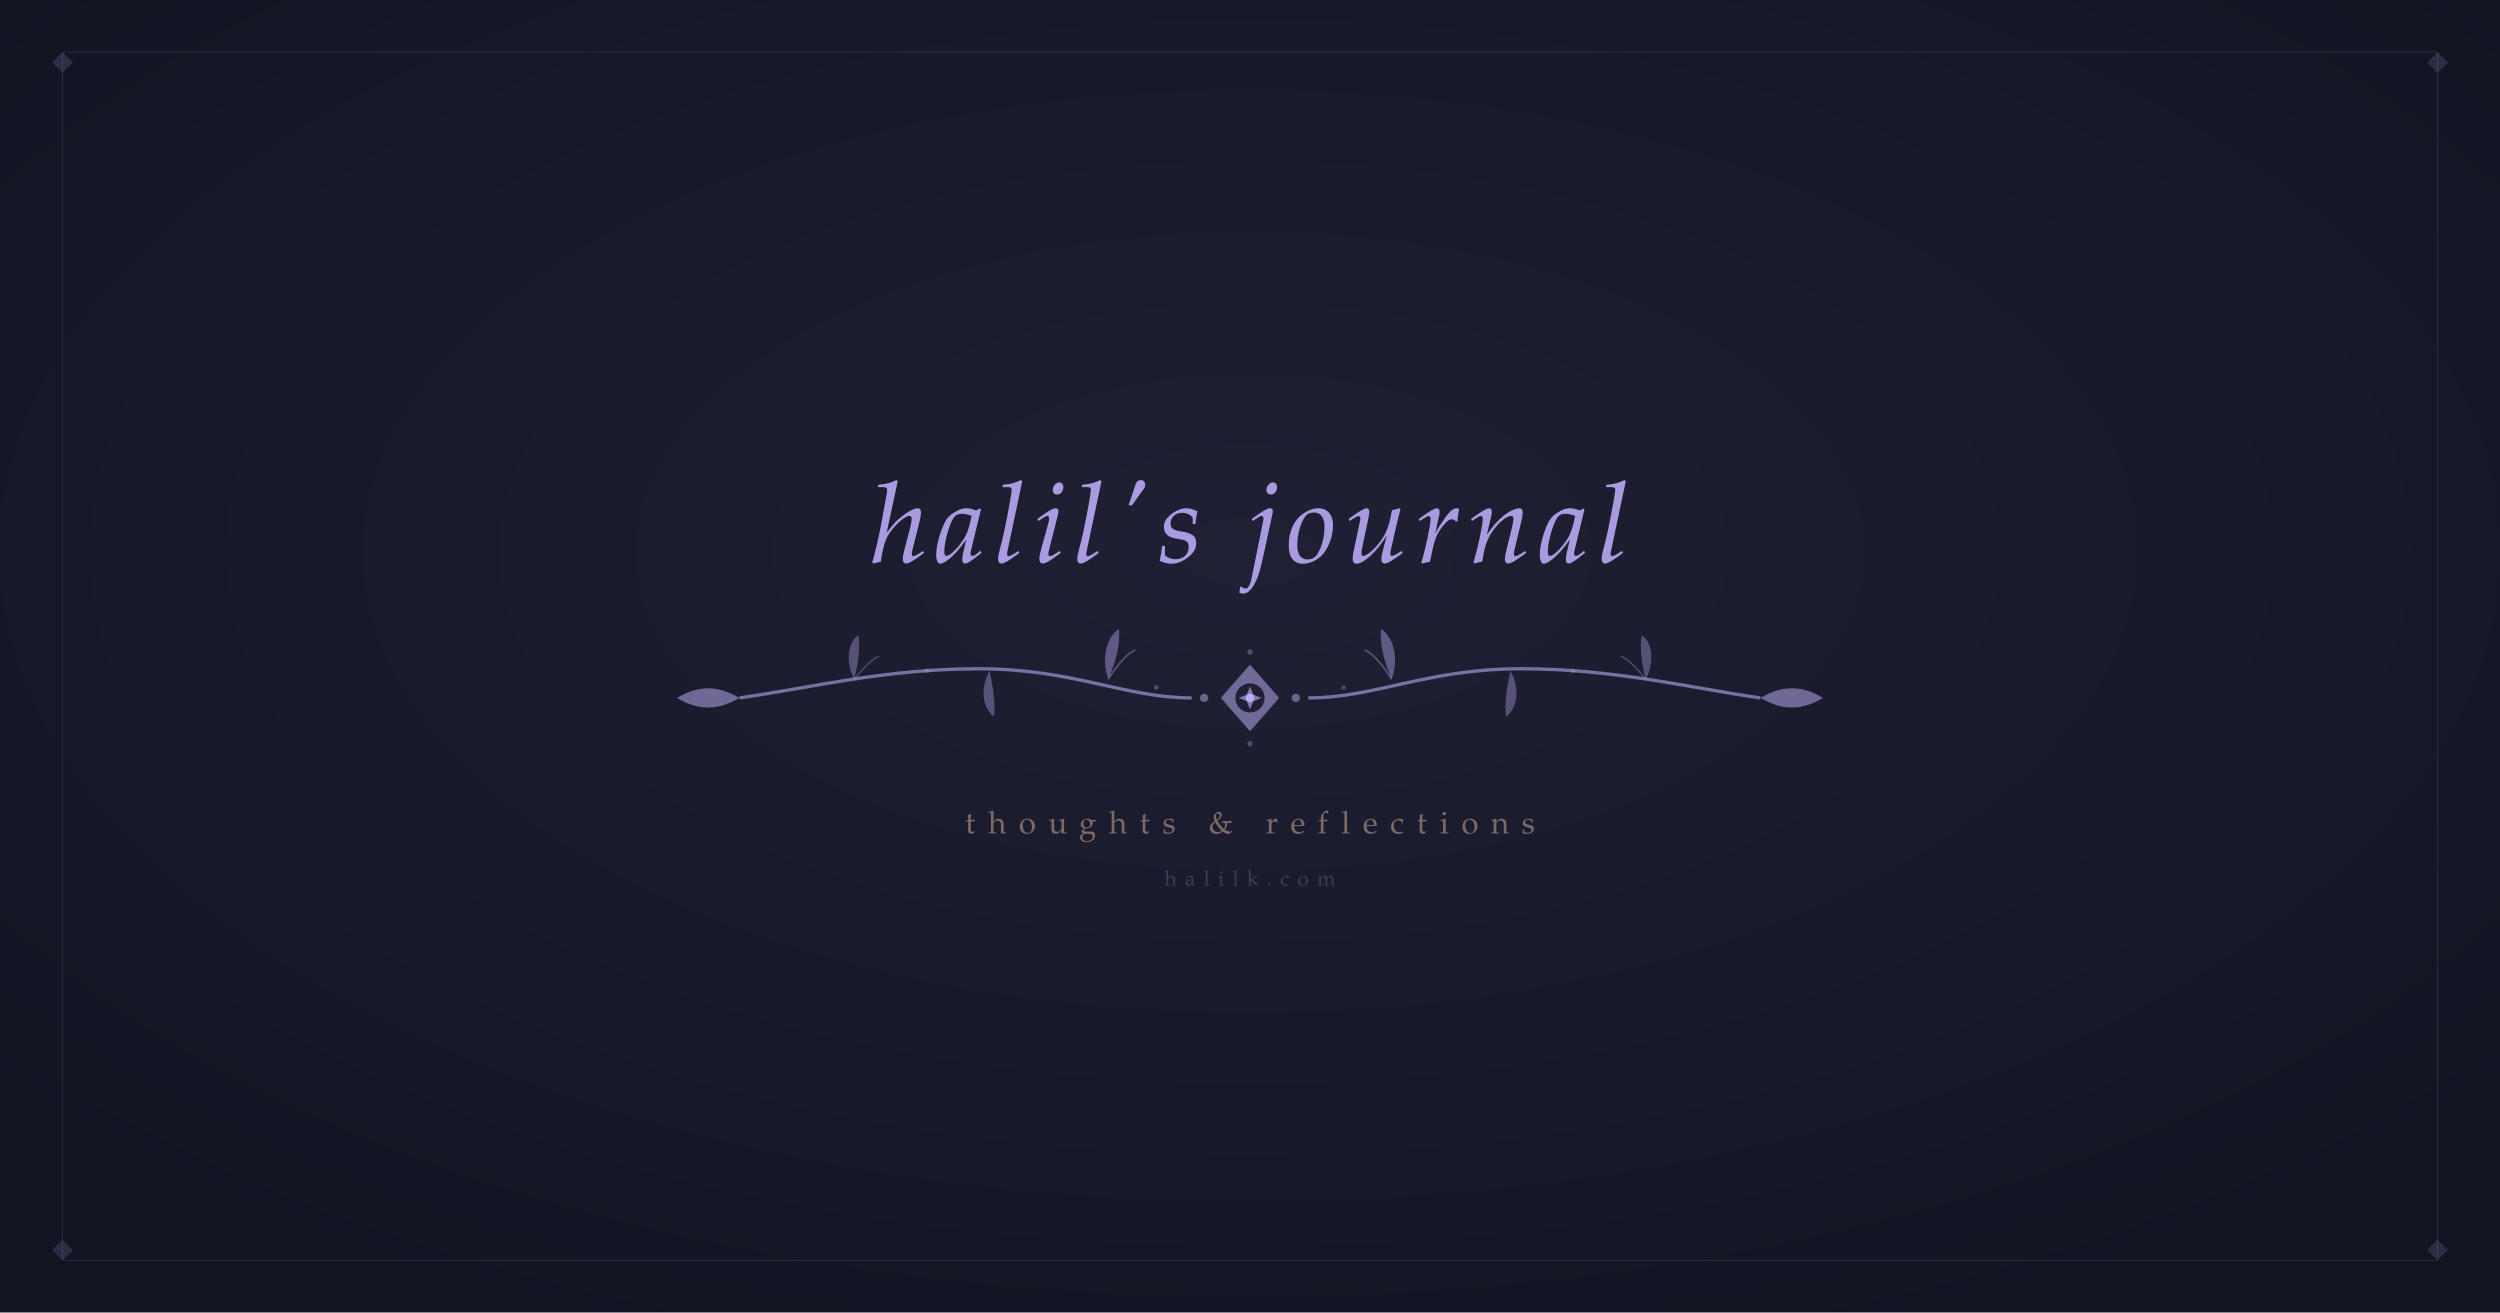
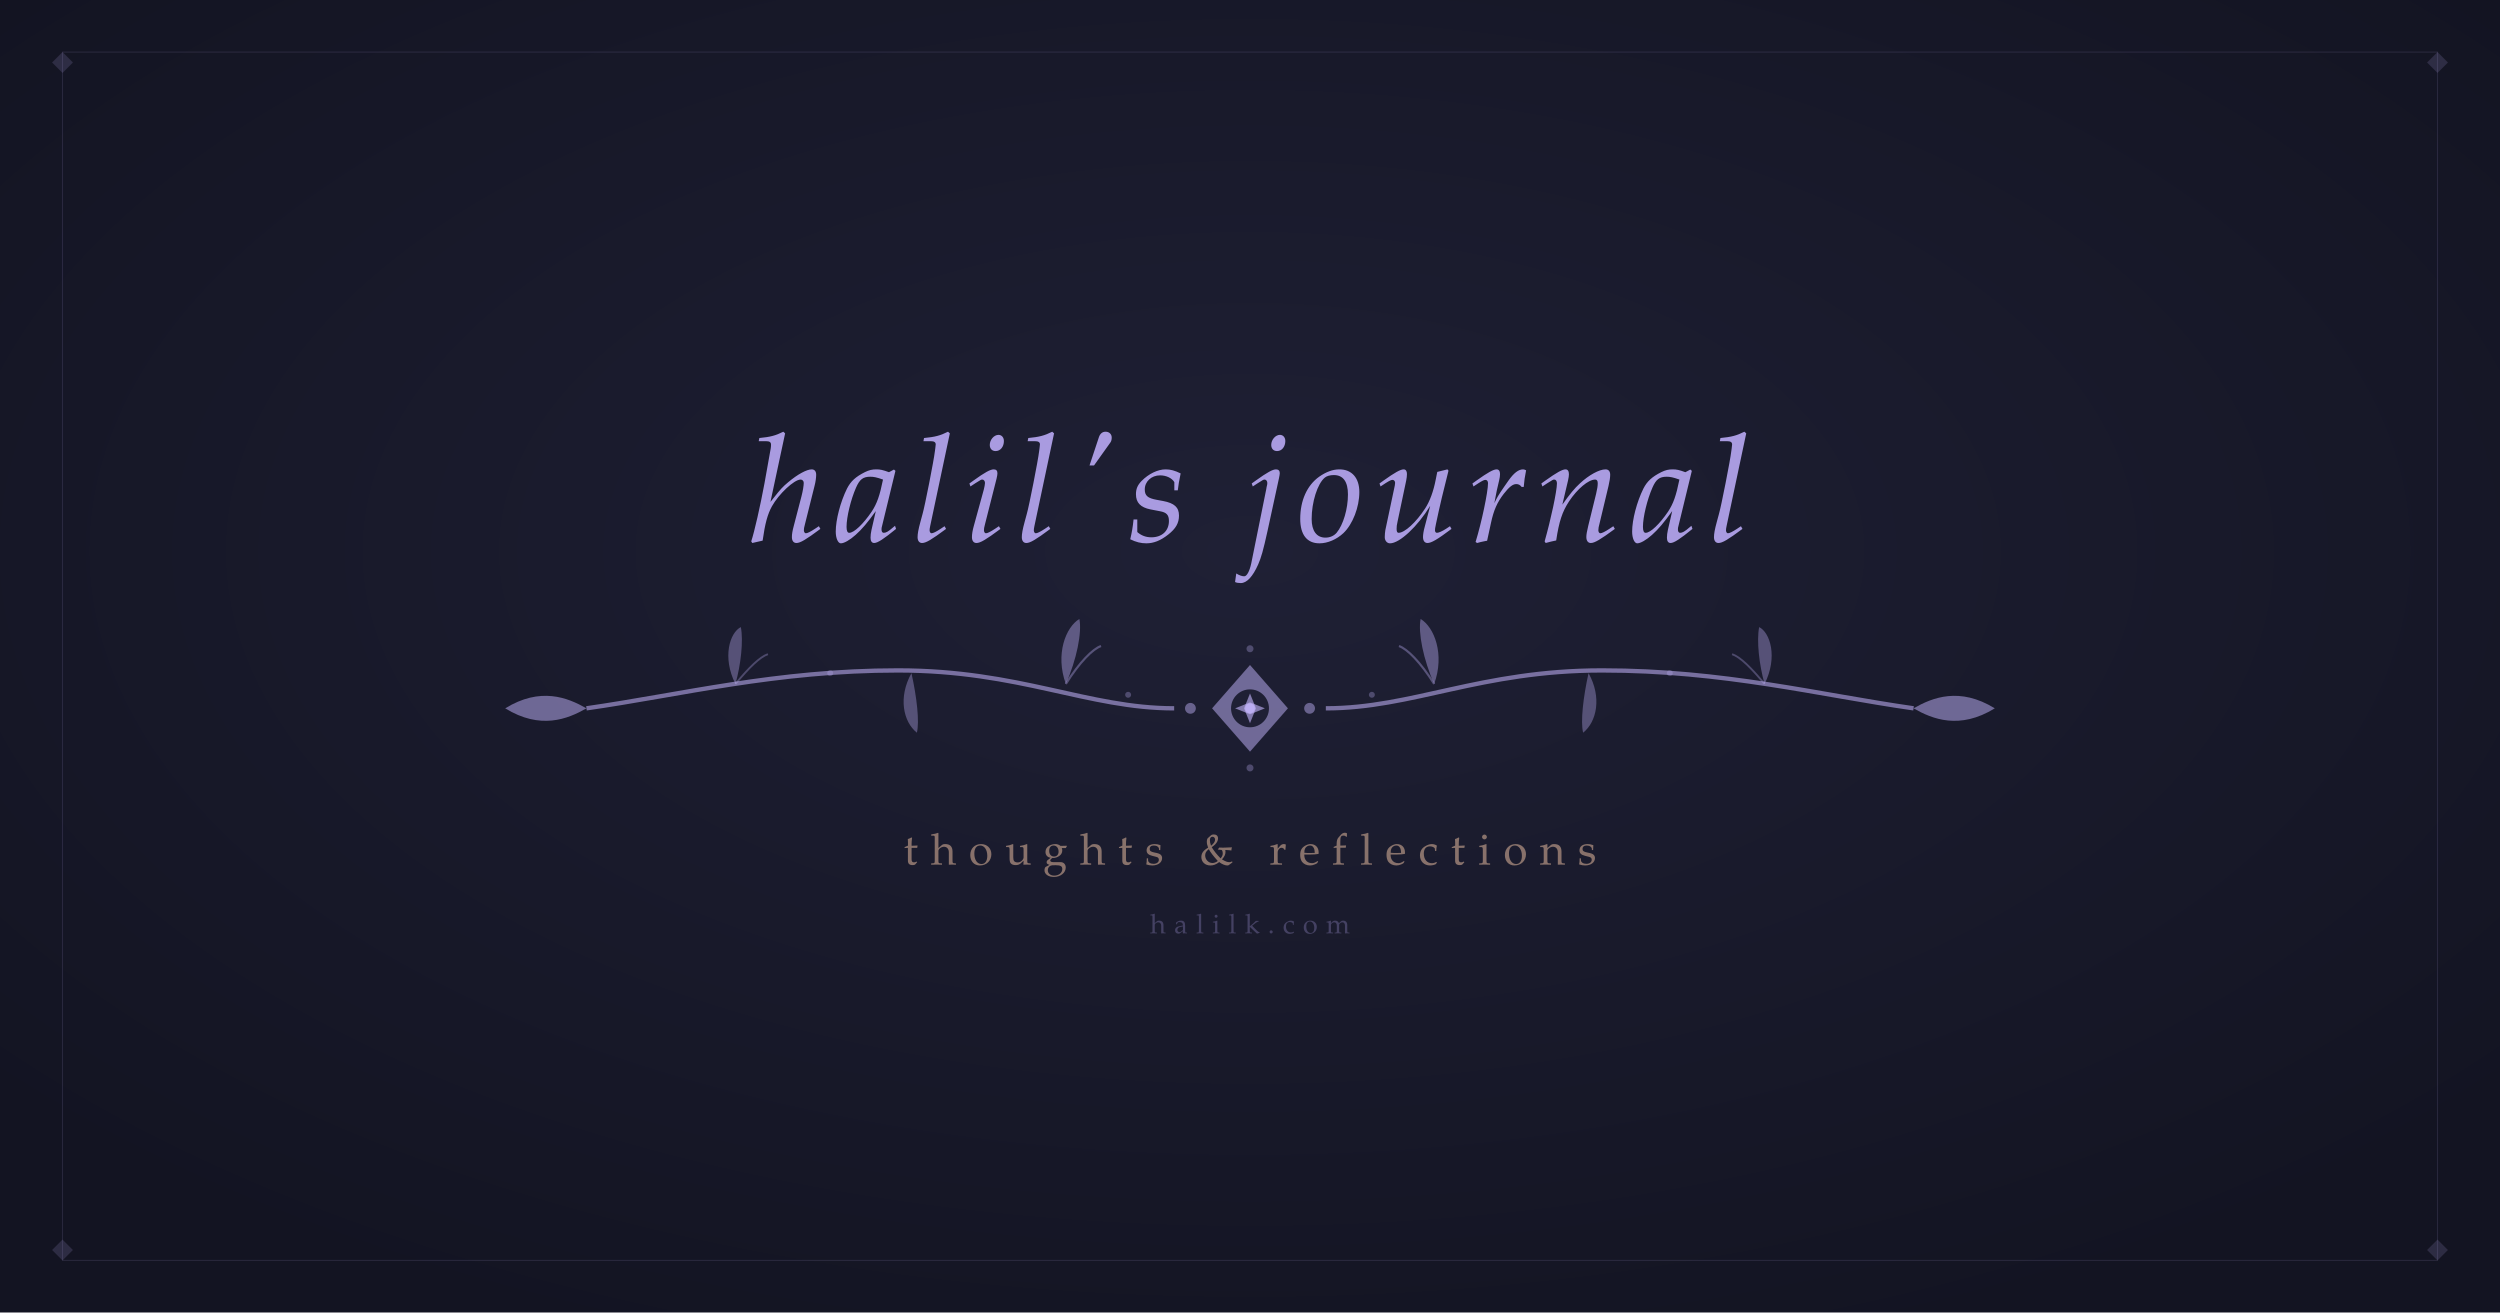
<svg xmlns="http://www.w3.org/2000/svg" width="1200" height="630" viewBox="0 0 1200 630">
  <defs>
    <radialGradient id="bg" cx="50%" cy="42%" r="65%">
      <stop offset="0%" stop-color="#1f2035" />
      <stop offset="100%" stop-color="#131422" />
    </radialGradient>
  </defs>
  <rect width="1200" height="630" fill="url(#bg)" />
  <rect x="30" y="25" width="1140" height="580" rx="0" ry="0" fill="none" stroke="#c4b5fd" stroke-width="0.5" opacity="0.12" />
  <path d="M 30,25 L 35,30 L 30,35 L 25,30 Z" fill="#c4b5fd" opacity="0.15" />
  <path d="M 1170,25 L 1175,30 L 1170,35 L 1165,30 Z" fill="#c4b5fd" opacity="0.15" />
  <path d="M 30,605 L 35,600 L 30,595 L 25,600 Z" fill="#c4b5fd" opacity="0.15" />
  <path d="M 1170,605 L 1175,600 L 1170,595 L 1165,600 Z" fill="#c4b5fd" opacity="0.15" />
-   <text x="600" y="270" text-anchor="middle" font-family="Palatino, 'Palatino Linotype', 'Book Antiqua', Georgia, serif" font-size="54" font-weight="400" font-style="italic" fill="#a99be0" letter-spacing="4">halil's journal</text>
-   <g transform="translate(600, 335)" fill="#c4b5fd">
+   <text x="600" y="260" text-anchor="middle" font-family="Palatino, 'Palatino Linotype', 'Book Antiqua', Georgia, serif" font-size="72" font-weight="400" font-style="italic" fill="#a99be0" letter-spacing="5">halil's journal</text>
+   <g transform="translate(600, 340) scale(1.3)" fill="#c4b5fd">
    <path d="M 0,-16 L 14,0 L 0,16 L -14,0 Z" opacity="0.5" />
    <circle cx="0" cy="0" r="7" fill="#1f2035" />
    <path d="M 0,-5.5 L 2.2,0 L 0,5.5 L -2.2,0 Z" opacity="0.6" />
    <path d="M -5.5,0 L 0,-2.2 L 5.5,0 L 0,2.2 Z" opacity="0.6" />
    <circle cx="0" cy="0" r="1.8" opacity="0.65" />
    <circle cx="-22" cy="0" r="2" opacity="0.45" />
    <circle cx="22" cy="0" r="2" opacity="0.45" />
    <circle cx="0" cy="-22" r="1.3" opacity="0.3" />
    <circle cx="0" cy="22" r="1.3" opacity="0.3" />
    <path d="M -28,0 C -60,0 -85,-14 -130,-14 C -175,-14 -210,-5 -245,0" fill="none" stroke="#c4b5fd" stroke-width="1.6" opacity="0.55" />
    <path d="M -68,-9 C -72,-20 -68,-30 -63,-33 C -62,-28 -64,-18 -68,-9 Z" opacity="0.4" />
    <path d="M -68,-9 C -63,-17 -58,-22 -55,-23" fill="none" stroke="#c4b5fd" stroke-width="0.8" opacity="0.35" />
    <path d="M -125,-13 C -130,-4 -128,5 -123,9 C -122,5 -123,-4 -125,-13 Z" opacity="0.35" />
    <path d="M -190,-9 C -195,-19 -192,-28 -188,-30 C -187,-25 -188,-16 -190,-9 Z" opacity="0.35" />
    <path d="M -190,-9 C -185,-15 -181,-19 -178,-20" fill="none" stroke="#c4b5fd" stroke-width="0.7" opacity="0.3" />
    <path d="M -245,0 C -252,-4 -262,-8 -275,0 C -262,8 -252,4 -245,0 Z" opacity="0.5" />
    <circle cx="-45" cy="-5" r="1.1" opacity="0.3" />
    <circle cx="-155" cy="-13" r="1.1" opacity="0.25" />
    <path d="M 28,0 C 60,0 85,-14 130,-14 C 175,-14 210,-5 245,0" fill="none" stroke="#c4b5fd" stroke-width="1.6" opacity="0.55" />
    <path d="M 68,-9 C 72,-20 68,-30 63,-33 C 62,-28 64,-18 68,-9 Z" opacity="0.4" />
    <path d="M 68,-9 C 63,-17 58,-22 55,-23" fill="none" stroke="#c4b5fd" stroke-width="0.8" opacity="0.35" />
    <path d="M 125,-13 C 130,-4 128,5 123,9 C 122,5 123,-4 125,-13 Z" opacity="0.35" />
    <path d="M 190,-9 C 195,-19 192,-28 188,-30 C 187,-25 188,-16 190,-9 Z" opacity="0.35" />
    <path d="M 190,-9 C 185,-15 181,-19 178,-20" fill="none" stroke="#c4b5fd" stroke-width="0.7" opacity="0.3" />
    <path d="M 245,0 C 252,-4 262,-8 275,0 C 262,8 252,4 245,0 Z" opacity="0.5" />
    <circle cx="45" cy="-5" r="1.1" opacity="0.3" />
    <circle cx="155" cy="-13" r="1.1" opacity="0.25" />
  </g>
-   <text x="600" y="400" text-anchor="middle" font-family="Palatino, 'Palatino Linotype', 'Book Antiqua', Georgia, serif" font-size="15" font-weight="400" fill="#f5c8a8" opacity="0.45" letter-spacing="6" word-spacing="4">thoughts &amp; reflections</text>
-   <text x="600" y="425" text-anchor="middle" font-family="Palatino, 'Palatino Linotype', 'Book Antiqua', Georgia, serif" font-size="10" font-weight="400" fill="#a99be0" opacity="0.25" letter-spacing="4">halilk.com</text>
+   <text x="600" y="415" text-anchor="middle" font-family="Palatino, 'Palatino Linotype', 'Book Antiqua', Georgia, serif" font-size="21" font-weight="400" fill="#f5c8a8" opacity="0.5" letter-spacing="6" word-spacing="4">thoughts &amp; reflections</text>
+   <text x="600" y="448" text-anchor="middle" font-family="Palatino, 'Palatino Linotype', 'Book Antiqua', Georgia, serif" font-size="13" font-weight="400" fill="#a99be0" opacity="0.3" letter-spacing="4">halilk.com</text>
</svg>
